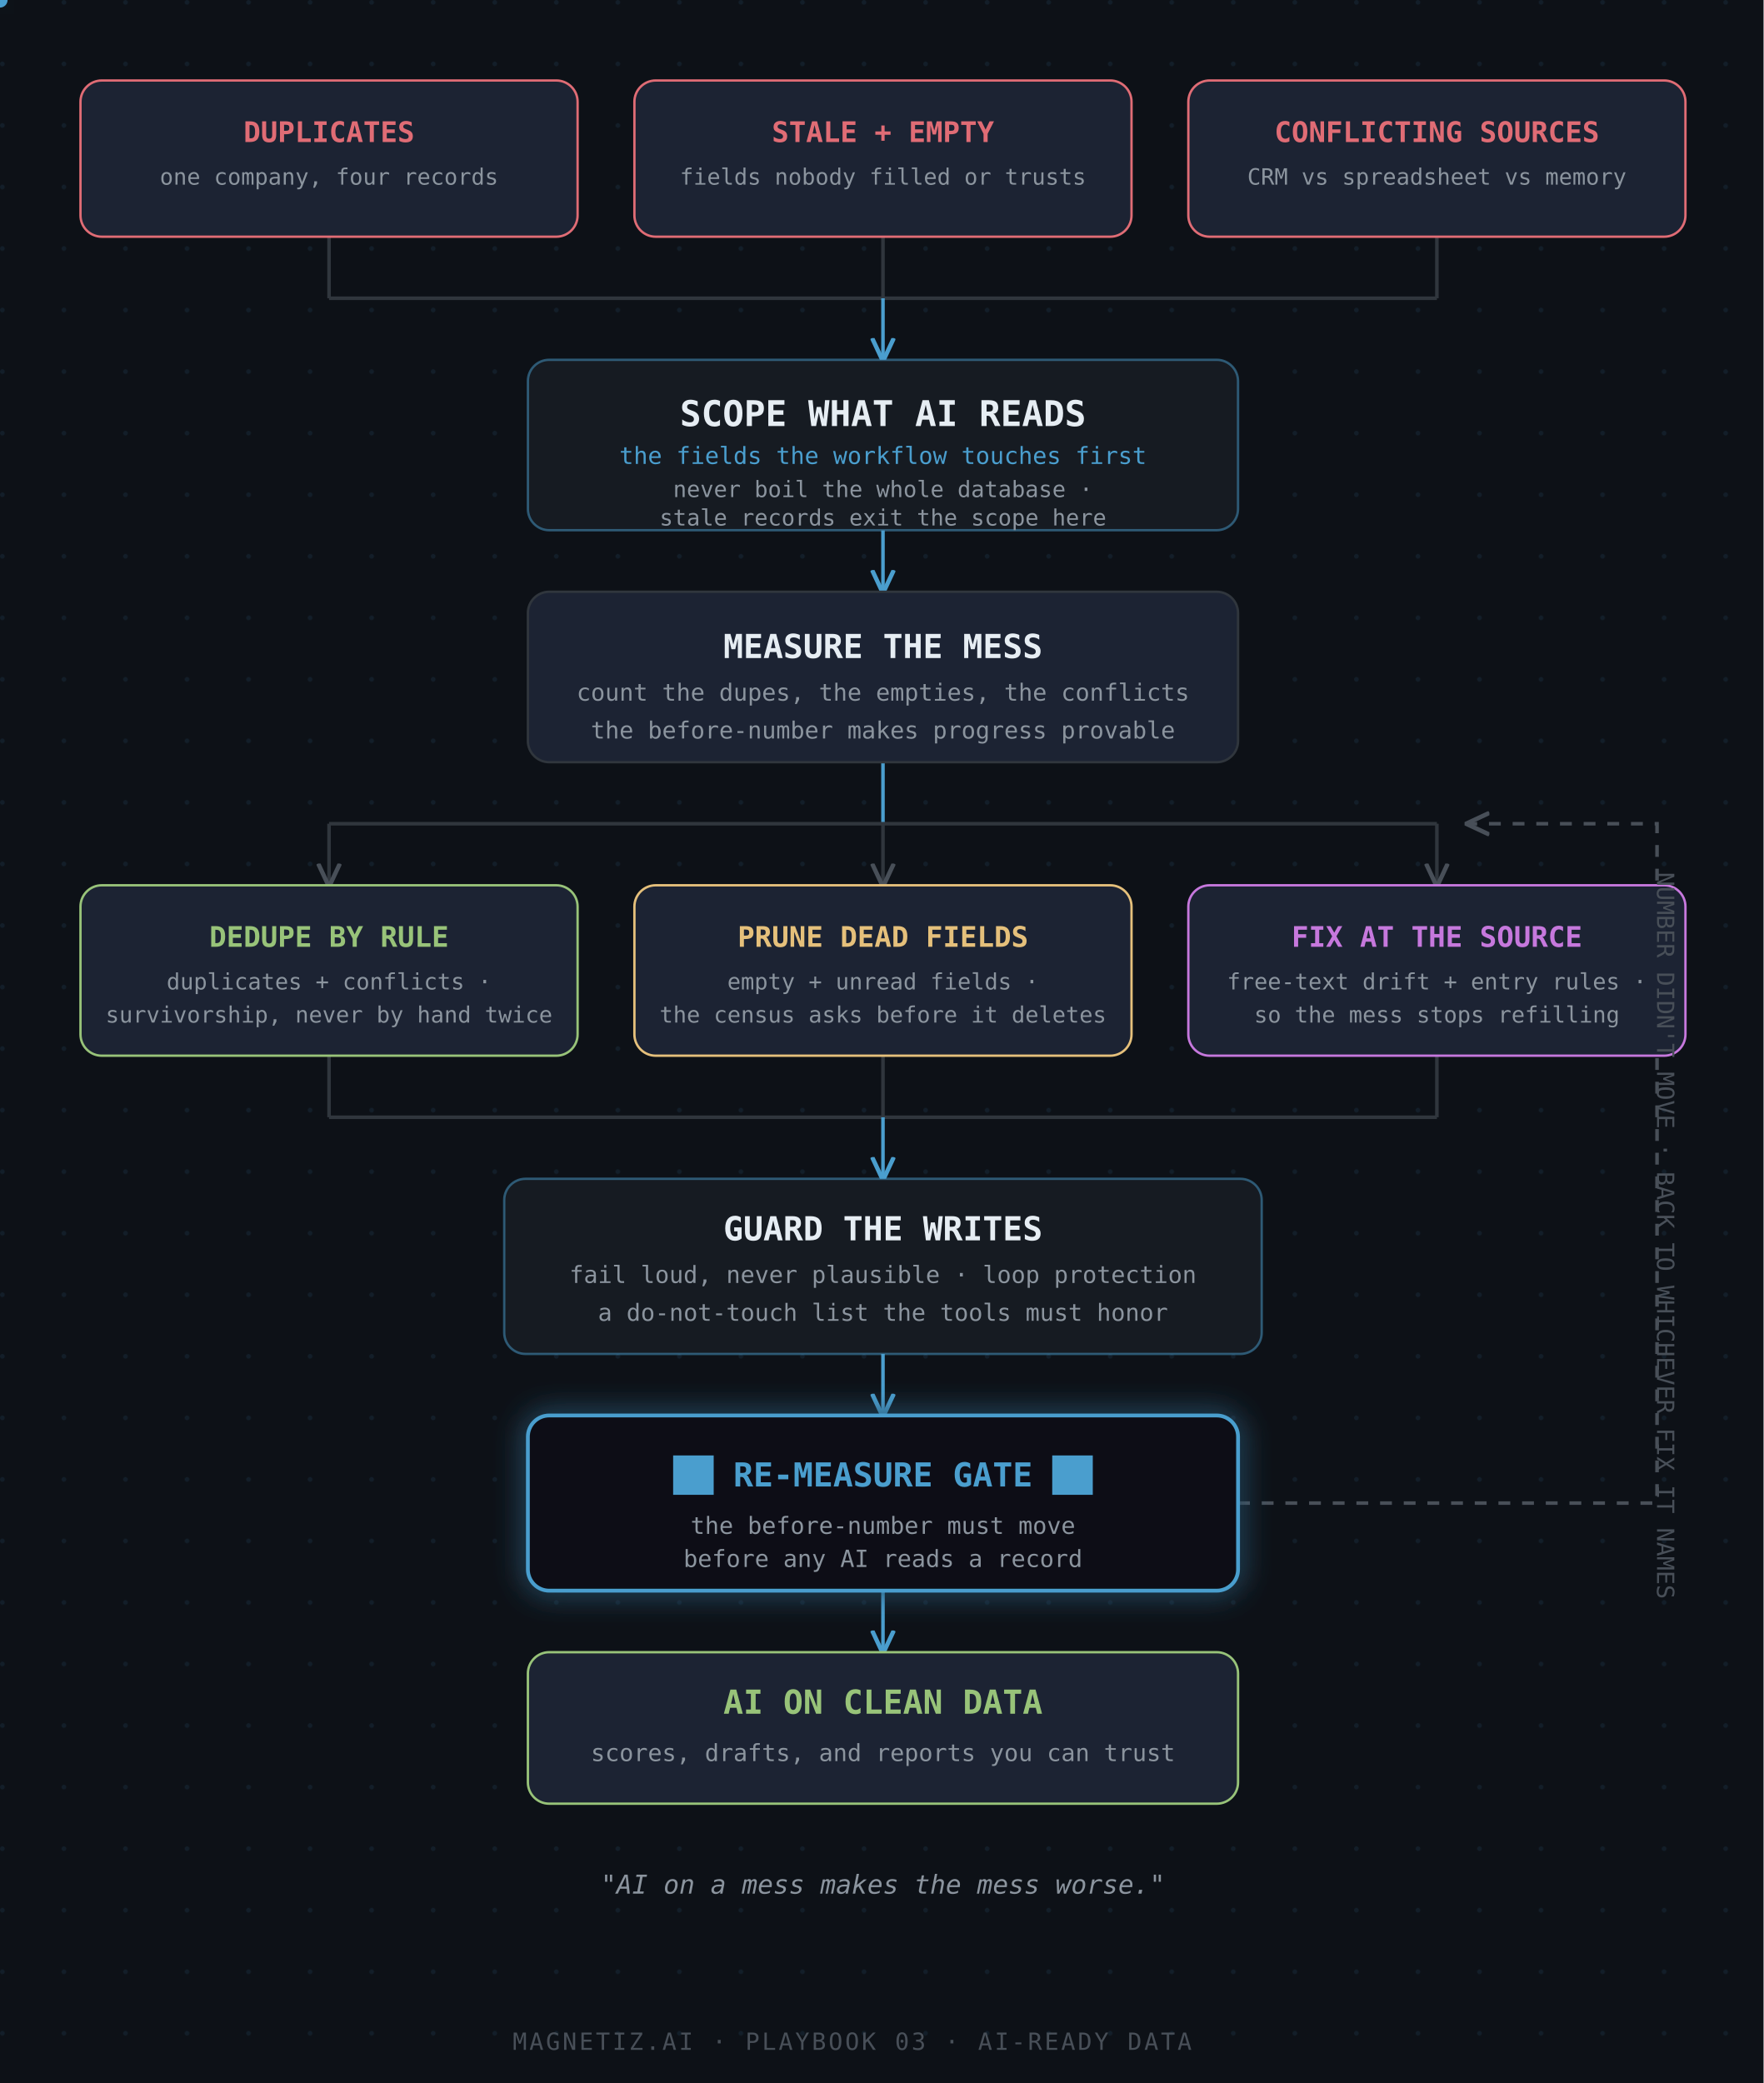
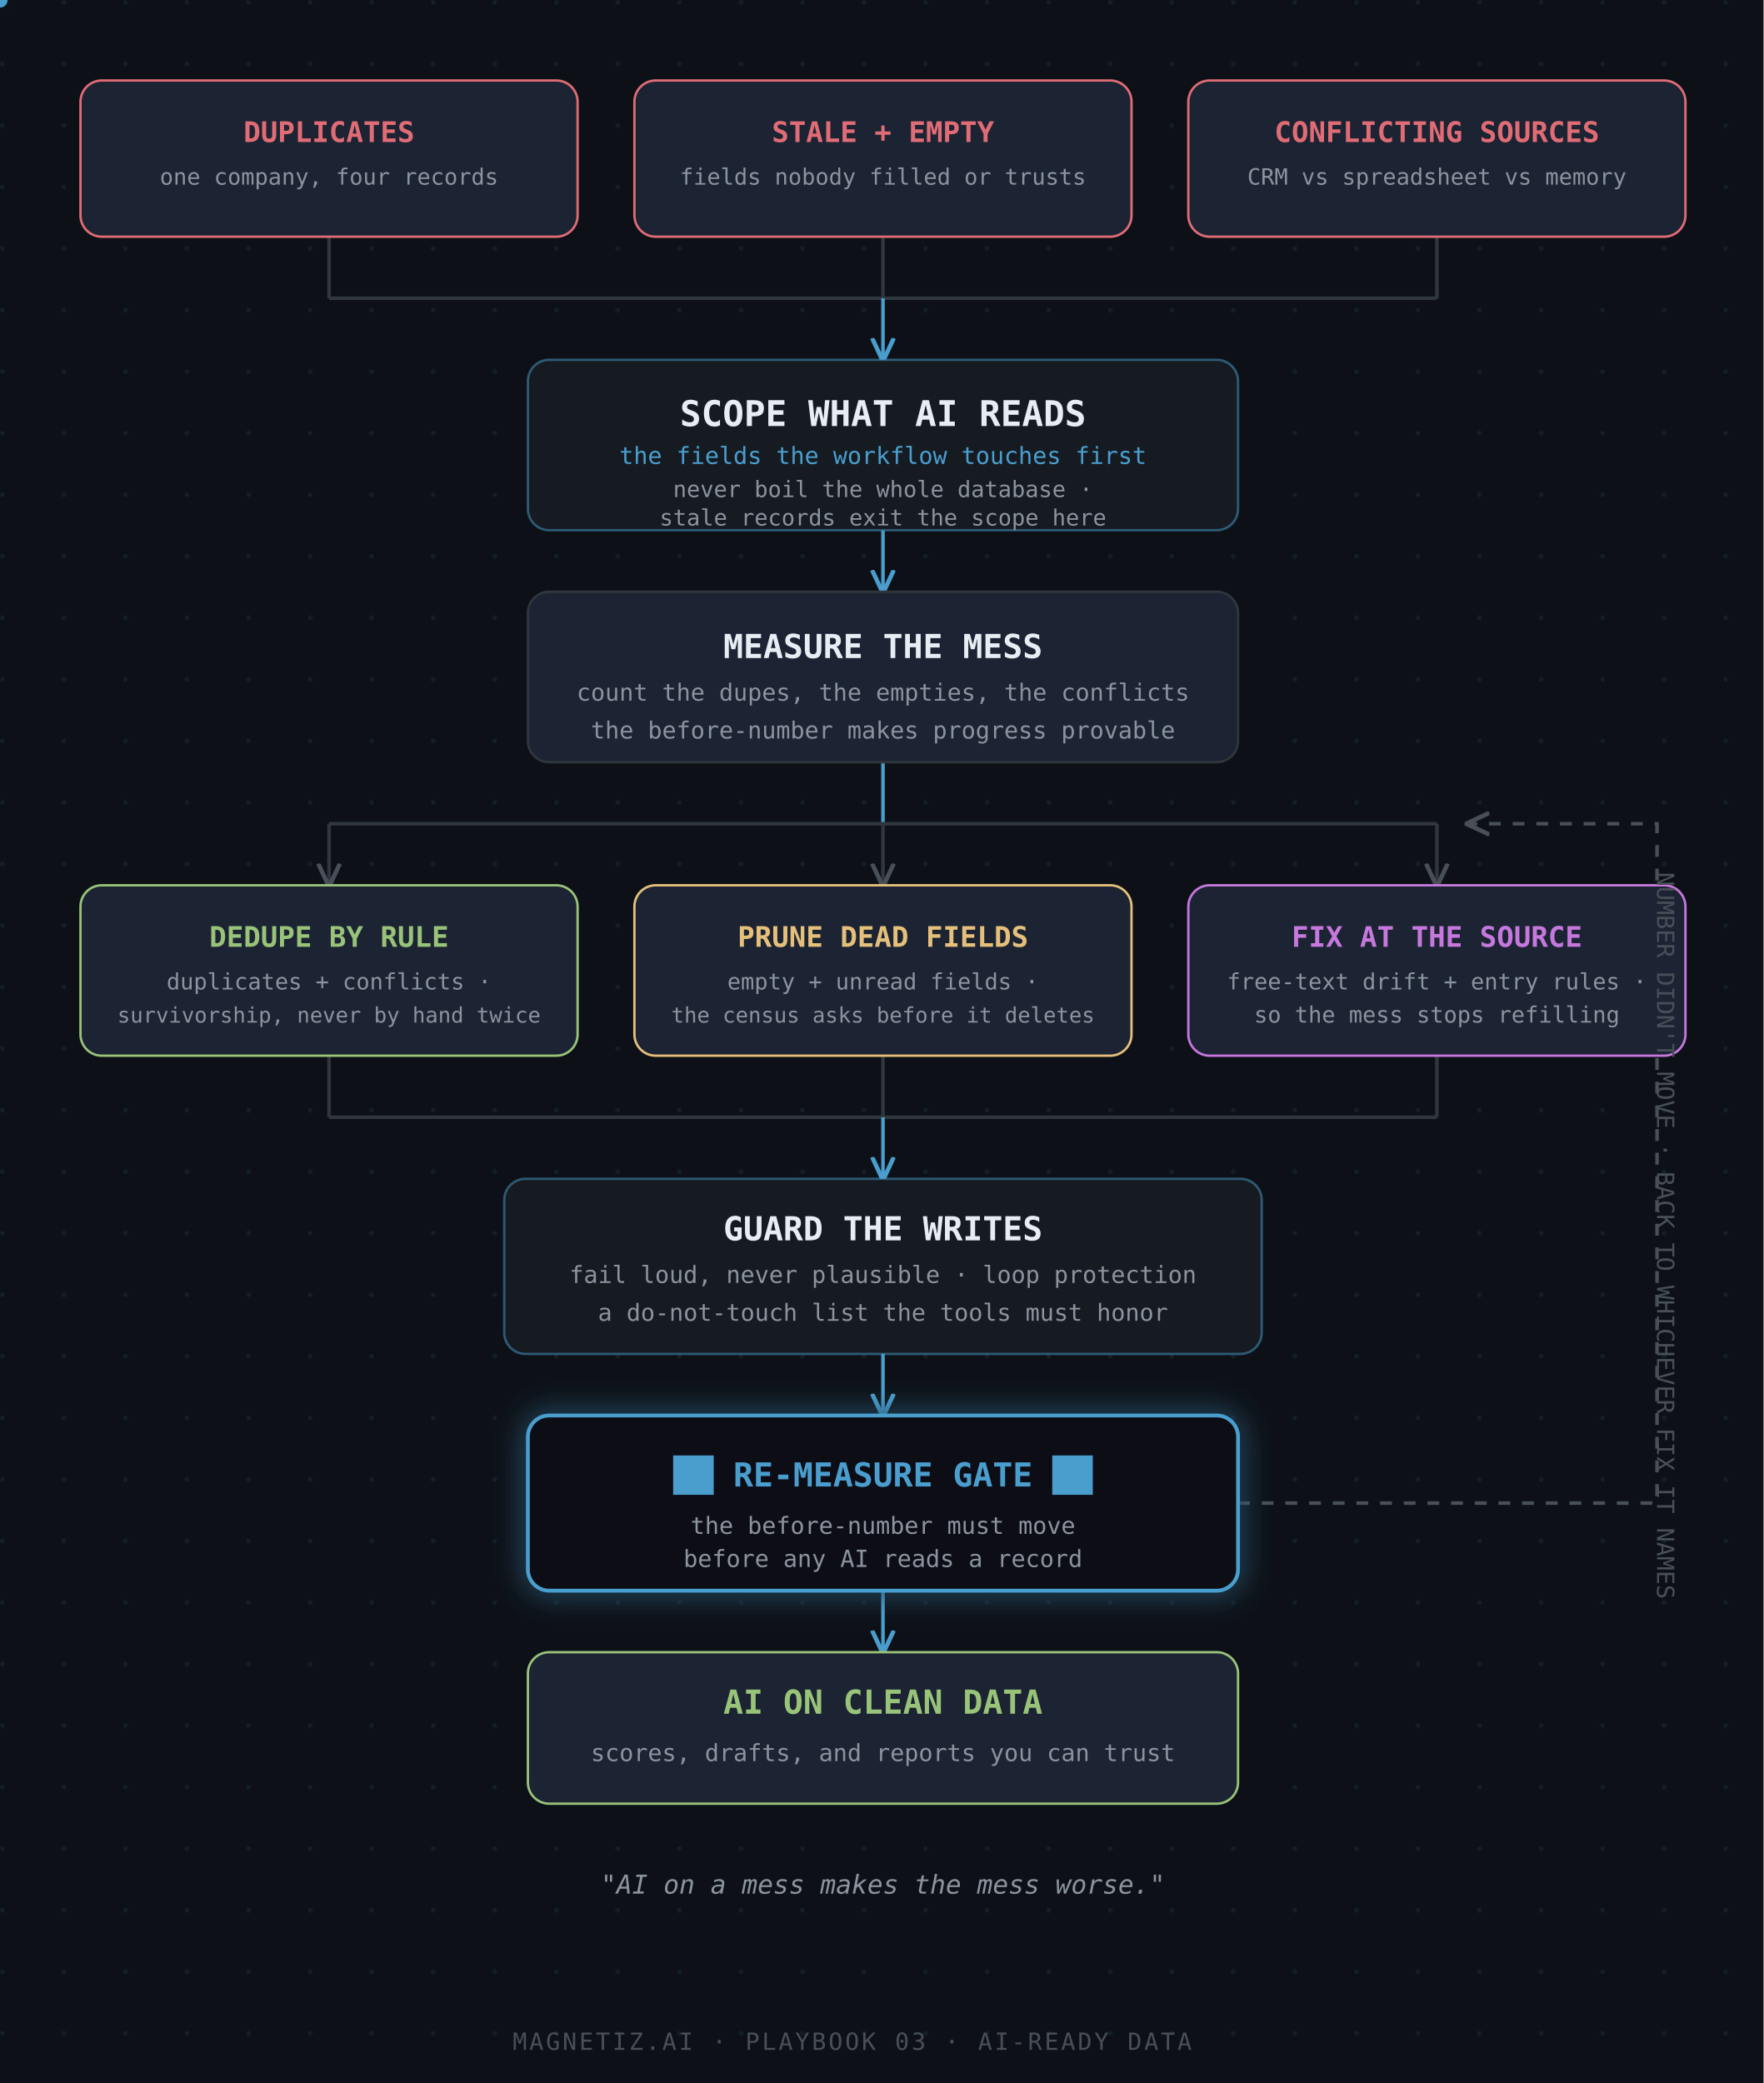
<svg xmlns="http://www.w3.org/2000/svg" viewBox="0 0 745 880" font-family="ui-monospace, SFMono-Regular, Menlo, 'JetBrains Mono', monospace" role="img" aria-label="AI-ready data workflow: scope what AI reads, measure the mess, dedupe, prune, fix at the source, guard the writes, re-measure before AI reads anything.">
  <defs>
    <marker id="d-arr" viewBox="0 0 8 8" refX="7" refY="4" markerWidth="7" markerHeight="7" orient="auto-start-reverse">
      <path d="M0,0.5 L7.5,4 L0,7.5" fill="none" stroke="#4A9ECE" stroke-width="1.4" />
    </marker>
    <marker id="d-arrdim" viewBox="0 0 8 8" refX="7" refY="4" markerWidth="7" markerHeight="7" orient="auto-start-reverse">
      <path d="M0,0.5 L7.5,4 L0,7.5" fill="none" stroke="#484F58" stroke-width="1.4" />
    </marker>
    <filter id="d-glow" x="-40%" y="-40%" width="180%" height="180%">
      <feGaussianBlur stdDeviation="6" result="b" />
      <feMerge>
        <feMergeNode in="b" />
        <feMergeNode in="SourceGraphic" />
      </feMerge>
    </filter>
    <pattern id="d-dots" width="26" height="26" patternUnits="userSpaceOnUse">
      <circle cx="1" cy="1" r="1" fill="rgba(74,158,206,0.10)" />
    </pattern>
  </defs>
  <rect width="745" height="880" fill="#0d1117" />
  <rect width="745" height="880" fill="url(#d-dots)" />
  <g stroke="#30363d" stroke-width="1.5" fill="none">
    <path d="M139,100 V126" />
    <path d="M373,100 V126" />
    <path d="M607,100 V126" />
    <path d="M139,126 H607" />
    <path d="M373,126 V152" marker-end="url(#d-arr)" stroke="#4A9ECE" />
    <path d="M373,224 V250" marker-end="url(#d-arr)" stroke="#4A9ECE" />
    <path d="M373,322 V348" stroke="#4A9ECE" />
    <path d="M139,348 H607" />
    <path d="M139,348 V374" marker-end="url(#d-arrdim)" />
    <path d="M373,348 V374" marker-end="url(#d-arrdim)" />
    <path d="M607,348 V374" marker-end="url(#d-arrdim)" />
    <path d="M139,446 V472" />
    <path d="M373,446 V472" />
    <path d="M607,446 V472" />
    <path d="M139,472 H607" />
    <path d="M373,472 V498" marker-end="url(#d-arr)" stroke="#4A9ECE" />
    <path d="M373,572 V598" marker-end="url(#d-arr)" stroke="#4A9ECE" />
    <path d="M373,672 V698" marker-end="url(#d-arr)" stroke="#4A9ECE" />
    <path d="M523,635 H700 V348 H620" stroke="#484F58" stroke-dasharray="5 5" marker-end="url(#d-arrdim)" />
  </g>
  <circle r="3.2" fill="#4A9ECE" filter="url(#d-glow)">
    <animateMotion dur="7s" repeatCount="indefinite" path="M373,70 V152 V250 V348 V472 V598 V698 V720" />
  </circle>
  <g>
    <rect x="34" y="34" width="210" height="66" rx="9" fill="#1c2333" stroke="#E06C75" />
    <text x="139" y="60" text-anchor="middle" fill="#E06C75" font-size="12" font-weight="700">DUPLICATES</text>
    <text x="139" y="78" text-anchor="middle" fill="#8B949E" font-size="9.5">one company, four records</text>
  </g>
  <g>
    <rect x="268" y="34" width="210" height="66" rx="9" fill="#1c2333" stroke="#E06C75" />
    <text x="373" y="60" text-anchor="middle" fill="#E06C75" font-size="12" font-weight="700">STALE + EMPTY</text>
    <text x="373" y="78" text-anchor="middle" fill="#8B949E" font-size="9.5">fields nobody filled or trusts</text>
  </g>
  <g>
    <rect x="502" y="34" width="210" height="66" rx="9" fill="#1c2333" stroke="#E06C75" />
    <text x="607" y="60" text-anchor="middle" fill="#E06C75" font-size="12" font-weight="700">CONFLICTING SOURCES</text>
    <text x="607" y="78" text-anchor="middle" fill="#8B949E" font-size="9.5">CRM vs spreadsheet vs memory</text>
  </g>
  <g>
    <rect x="223" y="152" width="300" height="72" rx="9" fill="#161b22" stroke="#4A9ECE" stroke-opacity="0.5" />
    <text x="373" y="180" text-anchor="middle" fill="#E6EDF3" font-size="15" font-weight="700">SCOPE WHAT AI READS</text>
    <text x="373" y="196" text-anchor="middle" fill="#4A9ECE" font-size="10">the fields the workflow touches first</text>
    <text x="373" y="210" text-anchor="middle" fill="#8B949E" font-size="9.5">never boil the whole database ·</text>
    <text x="373" y="222" text-anchor="middle" fill="#8B949E" font-size="9.5">stale records exit the scope here</text>
  </g>
  <g>
    <rect x="223" y="250" width="300" height="72" rx="9" fill="#1c2333" stroke="#30363d" />
    <text x="373" y="278" text-anchor="middle" fill="#E6EDF3" font-size="14" font-weight="600">MEASURE THE MESS</text>
    <text x="373" y="296" text-anchor="middle" fill="#8B949E" font-size="10">count the dupes, the empties, the conflicts</text>
    <text x="373" y="312" text-anchor="middle" fill="#8B949E" font-size="10">the before-number makes progress provable</text>
  </g>
  <g>
    <rect x="34" y="374" width="210" height="72" rx="9" fill="#1c2333" stroke="#98C379" />
    <text x="139" y="400" text-anchor="middle" fill="#98C379" font-size="12" font-weight="700">DEDUPE BY RULE</text>
    <text x="139" y="418" text-anchor="middle" fill="#8B949E" font-size="9.5">duplicates + conflicts ·</text>
-     <text x="139" y="432" text-anchor="middle" fill="#8B949E" font-size="9.5">survivorship, never by hand twice</text>
+     <text x="139" y="432" text-anchor="middle" fill="#8B949E" font-size="9">survivorship, never by hand twice</text>
  </g>
  <g>
    <rect x="268" y="374" width="210" height="72" rx="9" fill="#1c2333" stroke="#E5C07B" />
    <text x="373" y="400" text-anchor="middle" fill="#E5C07B" font-size="12" font-weight="700">PRUNE DEAD FIELDS</text>
    <text x="373" y="418" text-anchor="middle" fill="#8B949E" font-size="9.5">empty + unread fields ·</text>
-     <text x="373" y="432" text-anchor="middle" fill="#8B949E" font-size="9.5">the census asks before it deletes</text>
+     <text x="373" y="432" text-anchor="middle" fill="#8B949E" font-size="9">the census asks before it deletes</text>
  </g>
  <g>
    <rect x="502" y="374" width="210" height="72" rx="9" fill="#1c2333" stroke="#C678DD" />
    <text x="607" y="400" text-anchor="middle" fill="#C678DD" font-size="12" font-weight="700">FIX AT THE SOURCE</text>
    <text x="607" y="418" text-anchor="middle" fill="#8B949E" font-size="9.5">free-text drift + entry rules ·</text>
    <text x="607" y="432" text-anchor="middle" fill="#8B949E" font-size="9.5">so the mess stops refilling</text>
  </g>
  <g>
    <rect x="213" y="498" width="320" height="74" rx="9" fill="#161b22" stroke="#4A9ECE" stroke-opacity="0.5" />
    <text x="373" y="524" text-anchor="middle" fill="#E6EDF3" font-size="14" font-weight="700">GUARD THE WRITES</text>
    <text x="373" y="542" text-anchor="middle" fill="#8B949E" font-size="10">fail loud, never plausible · loop protection</text>
    <text x="373" y="558" text-anchor="middle" fill="#8B949E" font-size="10">a do-not-touch list the tools must honor</text>
  </g>
  <g filter="url(#d-glow)">
    <rect x="223" y="598" width="300" height="74" rx="9" fill="#0d1117" stroke="#4A9ECE" stroke-width="1.6" />
  </g>
  <text x="373" y="628" text-anchor="middle" fill="#4A9ECE" font-size="14" font-weight="800">██ RE-MEASURE GATE ██</text>
  <text x="373" y="648" text-anchor="middle" fill="#8B949E" font-size="10">the before-number must move</text>
  <text x="373" y="662" text-anchor="middle" fill="#8B949E" font-size="10">before any AI reads a record</text>
  <text x="700" y="522" text-anchor="middle" fill="#484F58" font-size="10" transform="rotate(90 700 522)">NUMBER DIDN'T MOVE · BACK TO WHICHEVER FIX IT NAMES</text>
  <g>
    <rect x="223" y="698" width="300" height="64" rx="9" fill="#1c2333" stroke="#98C379" />
    <text x="373" y="724" text-anchor="middle" fill="#98C379" font-size="14" font-weight="700">AI ON CLEAN DATA</text>
    <text x="373" y="744" text-anchor="middle" fill="#8B949E" font-size="10">scores, drafts, and reports you can trust</text>
  </g>
  <text x="373" y="800" text-anchor="middle" fill="#8B949E" font-size="11" font-style="italic">"AI on a mess makes the mess worse."</text>
  <text x="360" y="866" text-anchor="middle" fill="#484F58" font-size="10" letter-spacing="1">MAGNETIZ.AI · PLAYBOOK 03 · AI-READY DATA</text>
</svg>
